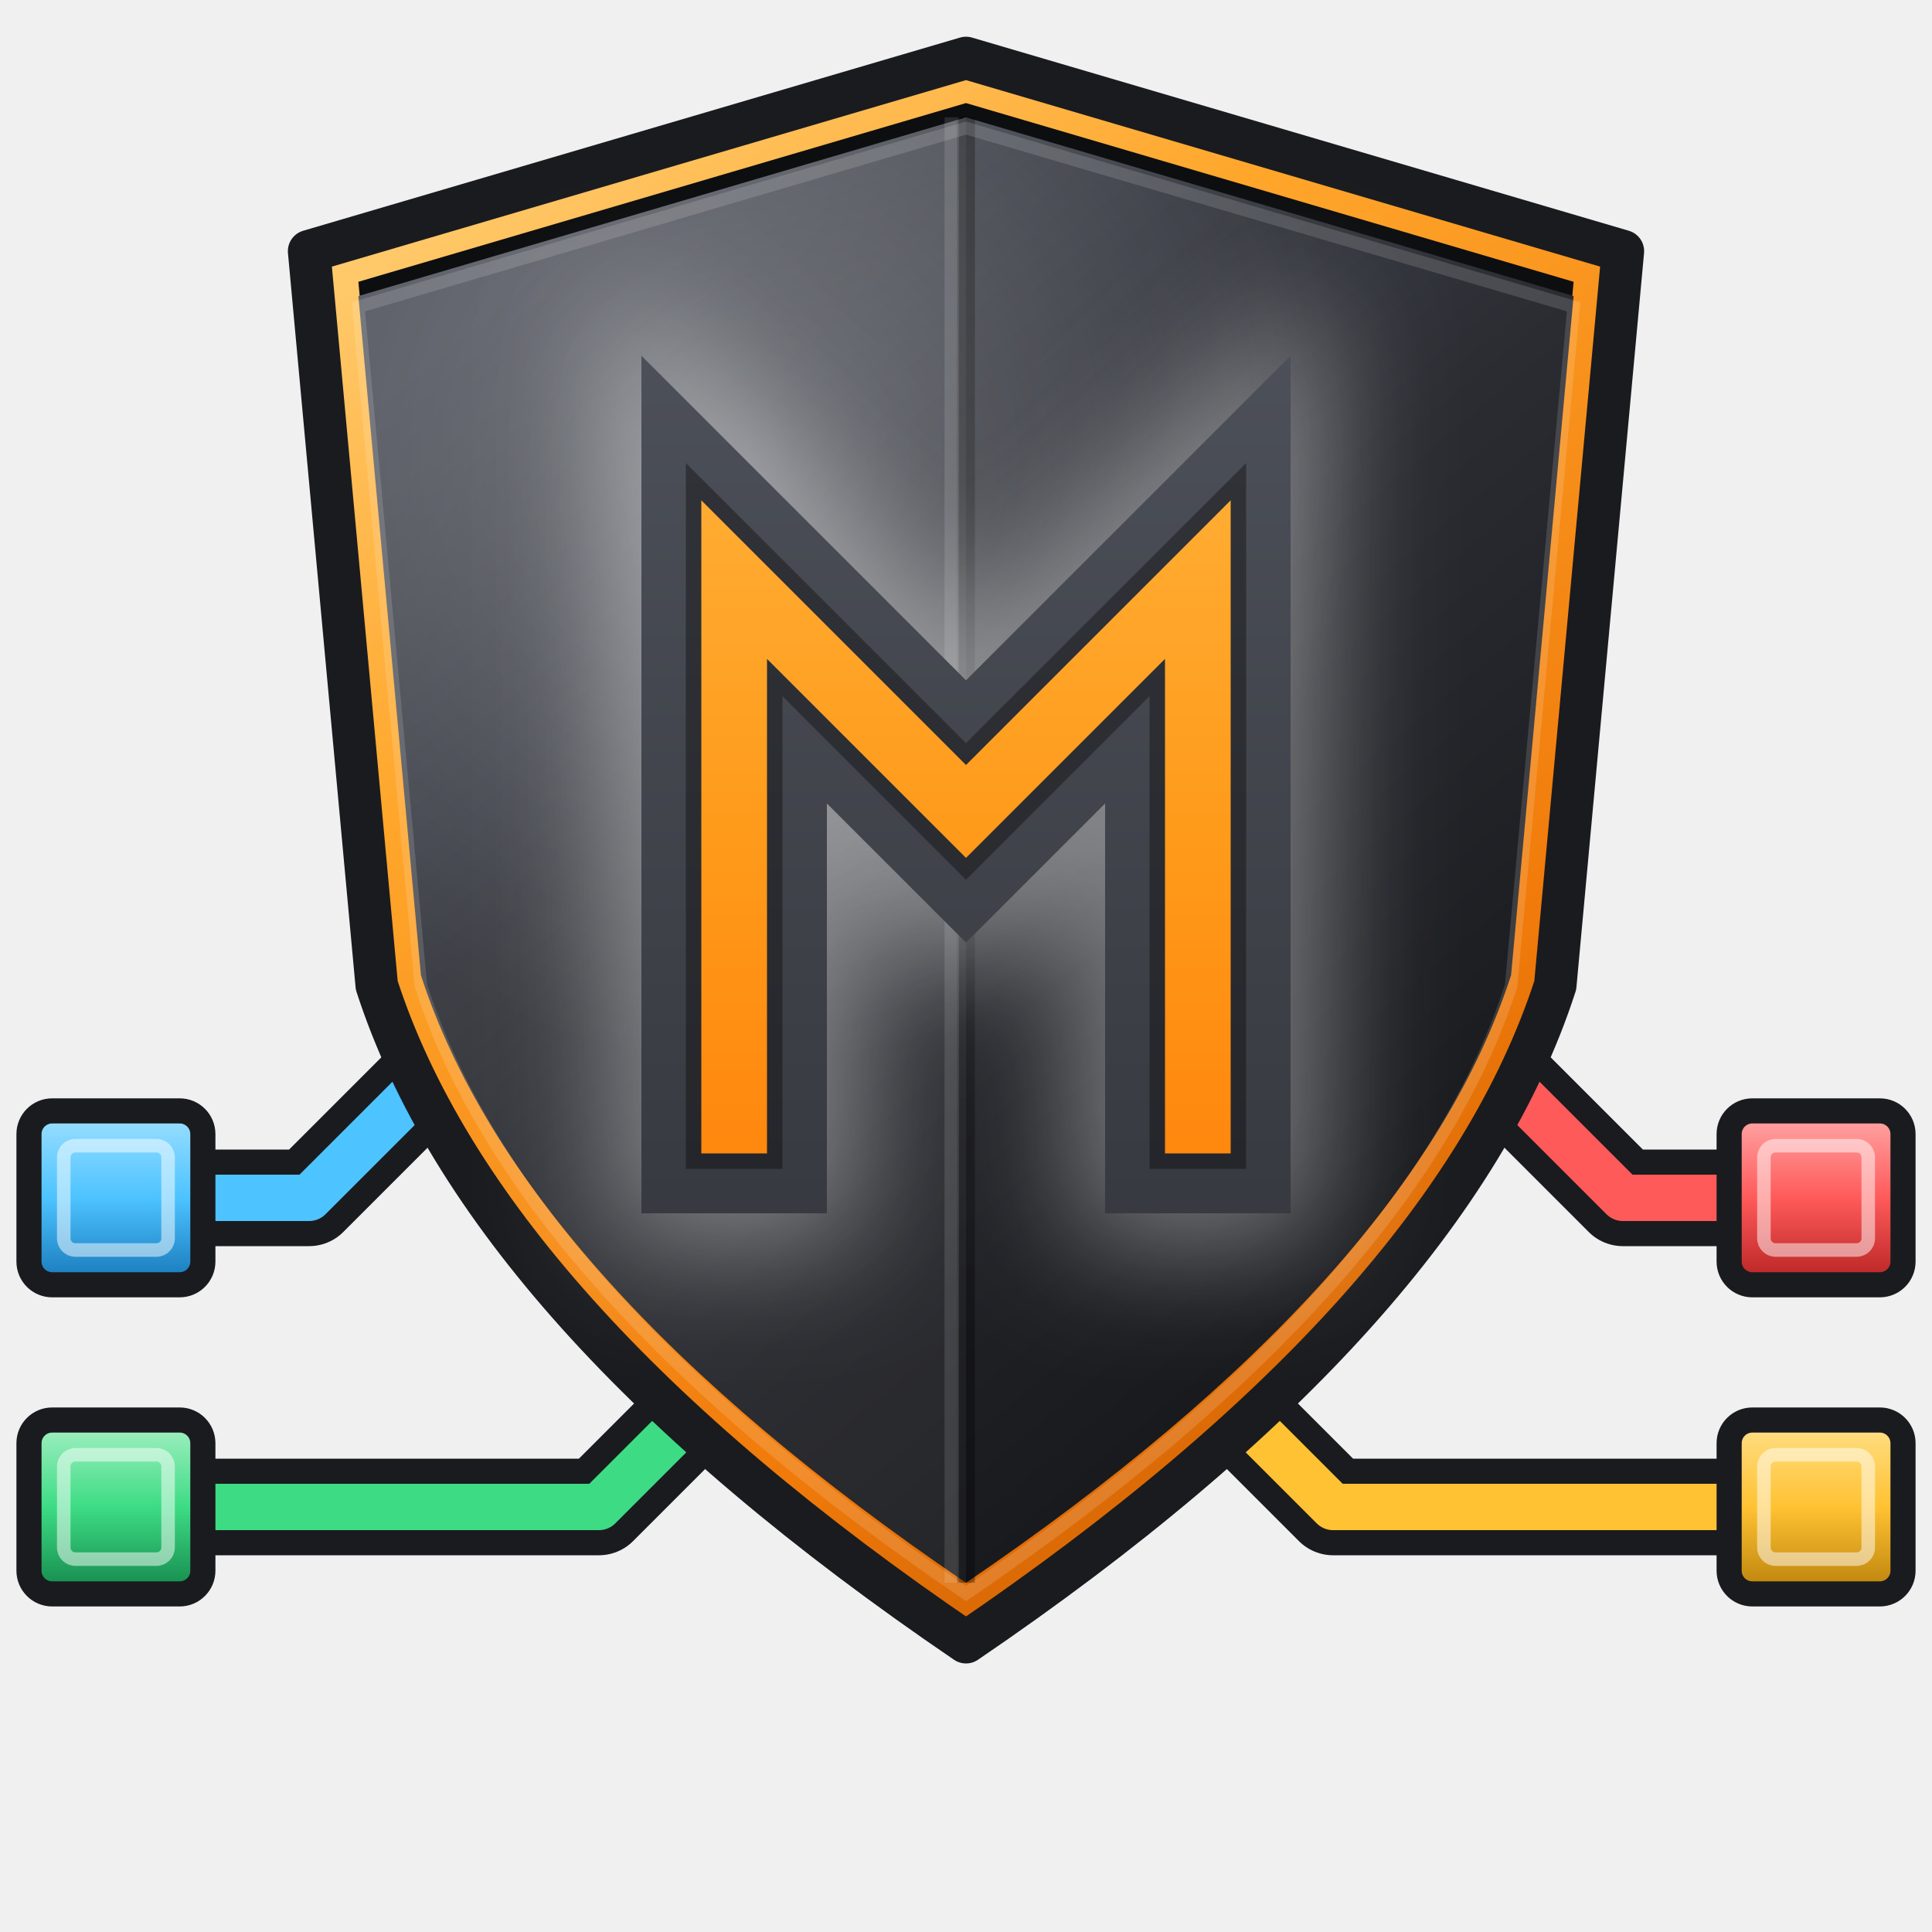
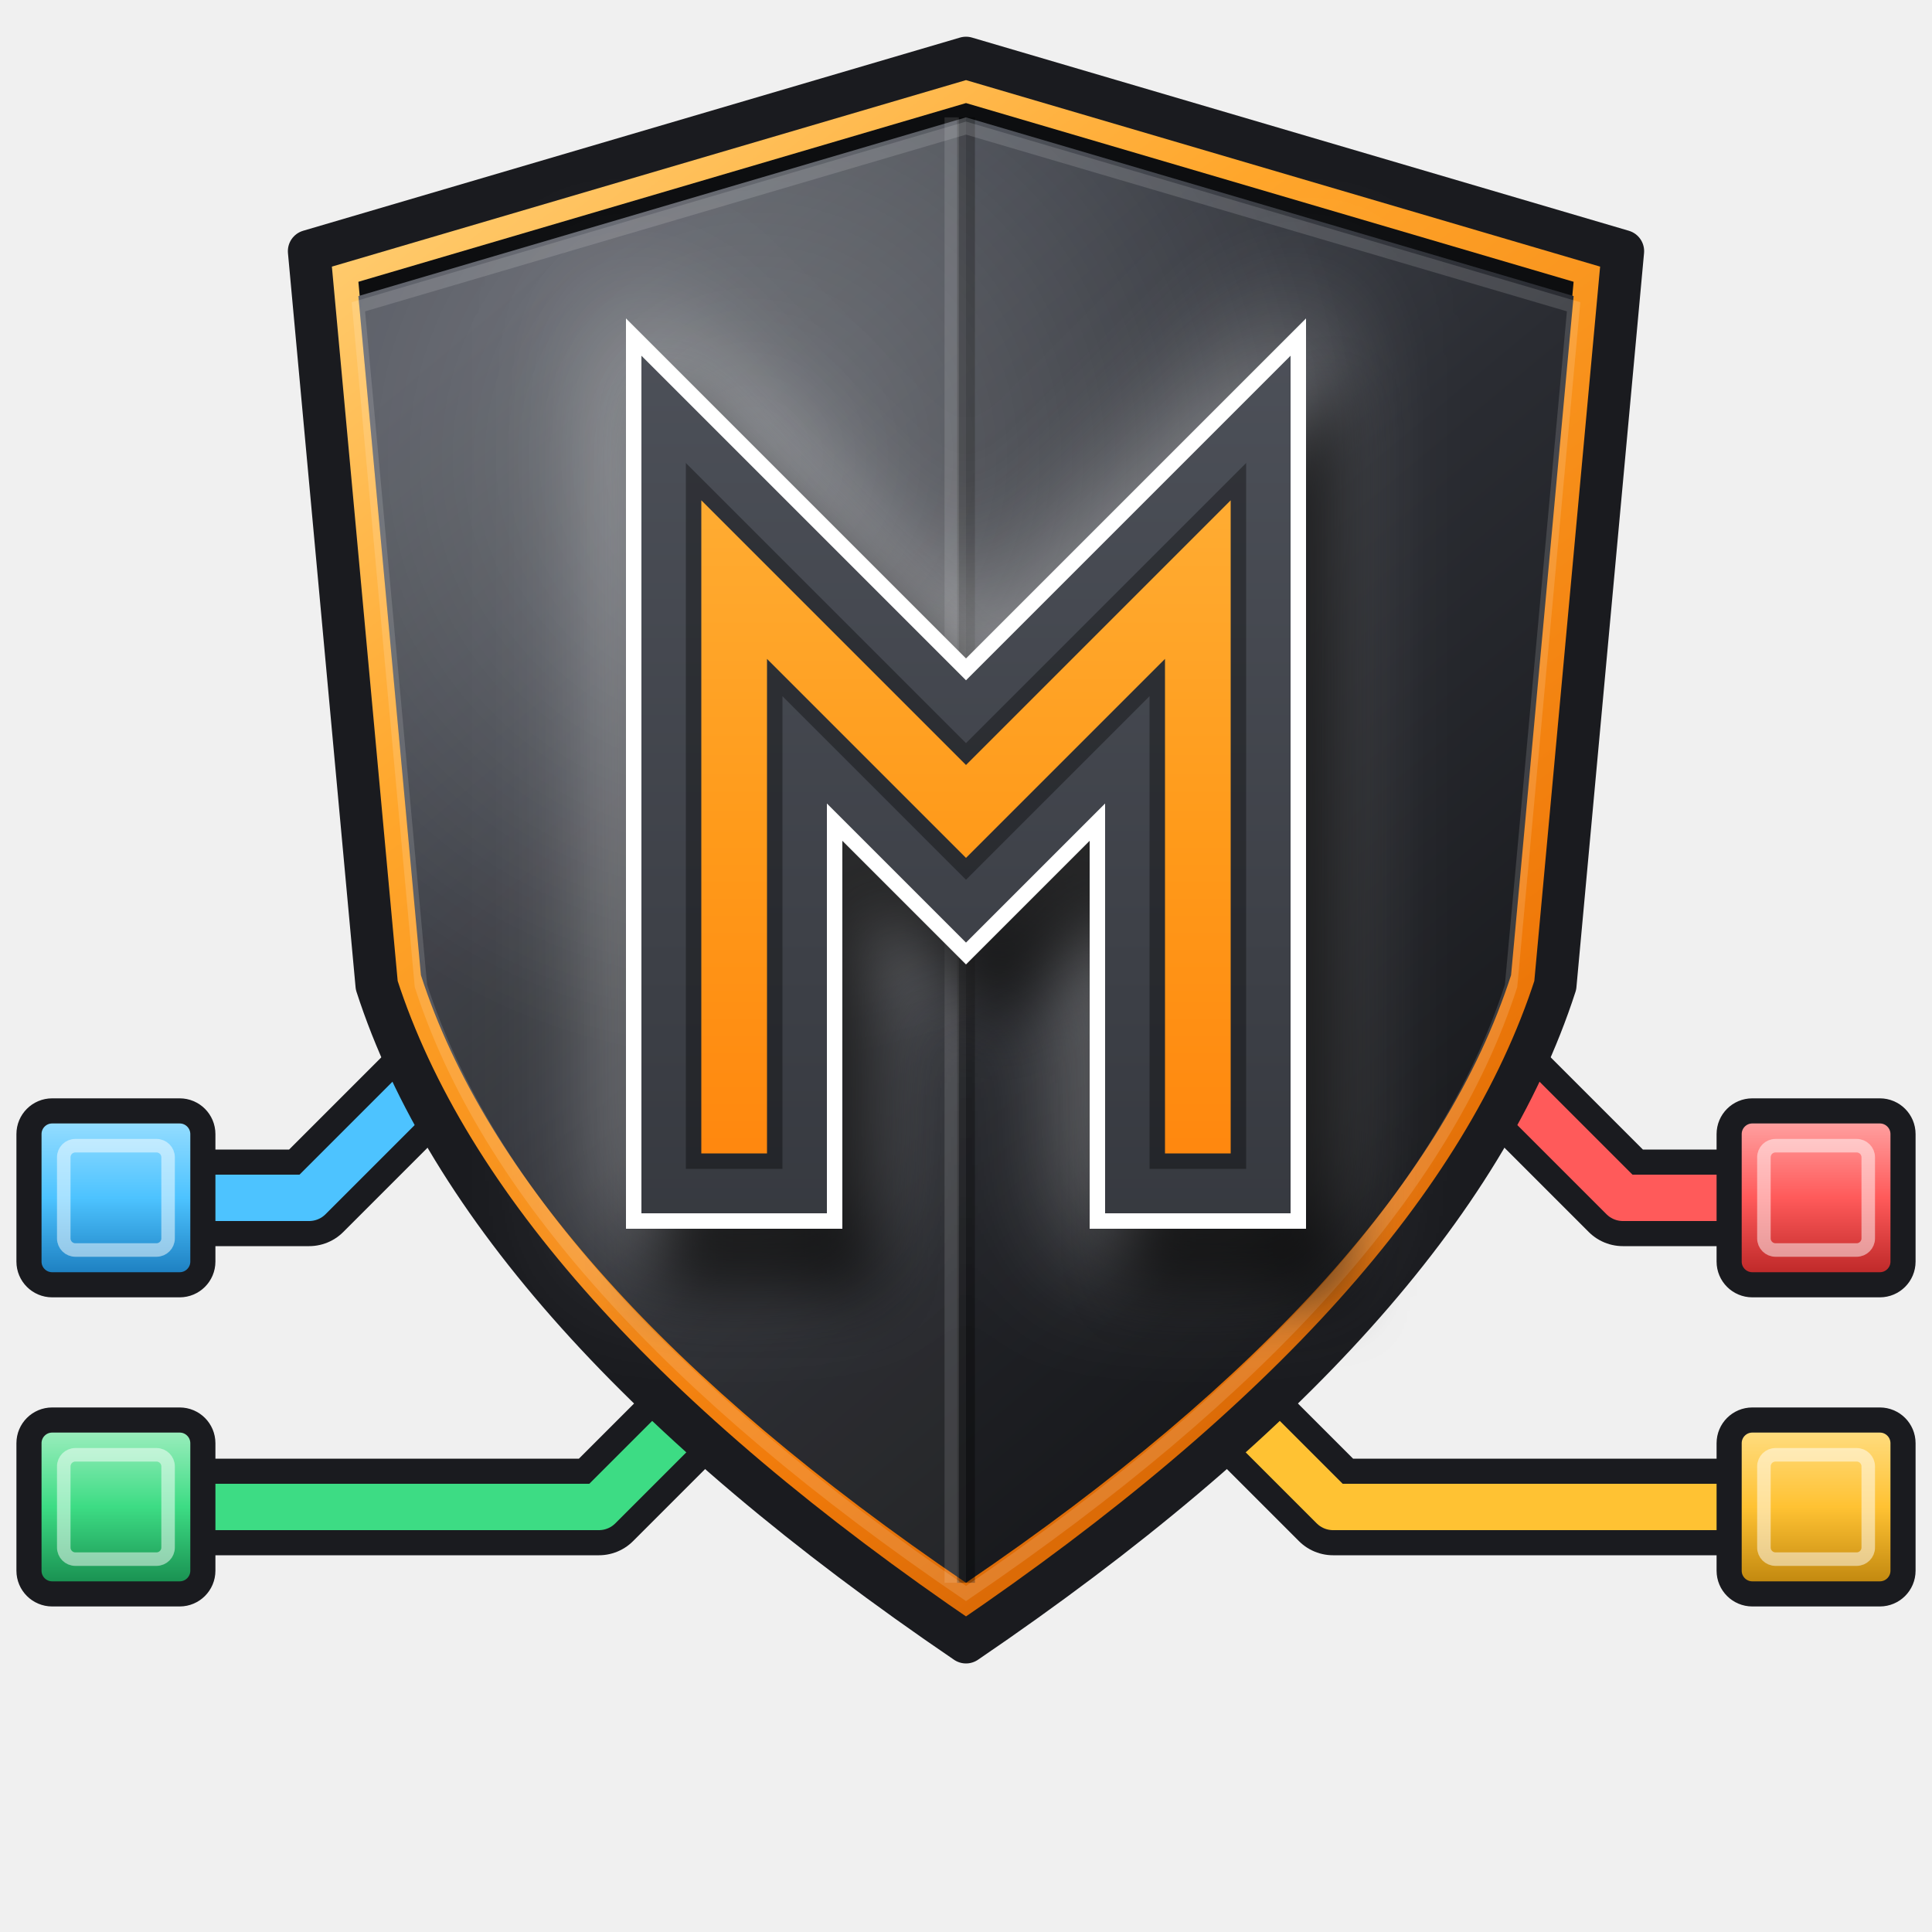
<svg xmlns="http://www.w3.org/2000/svg" viewBox="0 0 100 100" role="img" aria-label="MIRA">
  <defs>
    <path id="schild" d="M50 3L84 13L80.5 51Q75 68 50 85Q25 68 19.5 51L16 13Z" />
    <path id="feld" d="M50 12.2L76.6 20.2L74 48.5Q69.5 60.5 50 72.6Q30.5 60.5 26 48.5L23.4 20.2Z" />
    <linearGradient id="randmetall" x1="20" y1="5" x2="80" y2="85" gradientUnits="userSpaceOnUse">
      <stop offset="0" stop-color="#ffd27a" />
      <stop offset=".3" stop-color="#ffa62b" />
      <stop offset=".7" stop-color="#f07a0a" />
      <stop offset="1" stop-color="#b85000" />
    </linearGradient>
    <linearGradient id="feldmetall" x1="25" y1="12" x2="75" y2="72" gradientUnits="userSpaceOnUse">
      <stop offset="0" stop-color="#4a4e57" />
      <stop offset=".5" stop-color="#2a2c32" />
      <stop offset="1" stop-color="#16171a" />
    </linearGradient>
    <radialGradient id="licht" cx="38" cy="22" r="34" gradientUnits="userSpaceOnUse">
      <stop offset="0" stop-color="#fff" stop-opacity=".22" />
      <stop offset="1" stop-color="#fff" stop-opacity="0" />
    </radialGradient>
    <linearGradient id="links" x1="0" y1="6" x2="0" y2="78" gradientUnits="userSpaceOnUse">
      <stop offset="0" stop-color="#4a4e57" />
      <stop offset=".6" stop-color="#2e3036" />
      <stop offset="1" stop-color="#1f2125" />
    </linearGradient>
    <linearGradient id="rechts" x1="0" y1="6" x2="0" y2="78" gradientUnits="userSpaceOnUse">
      <stop offset="0" stop-color="#33363d" />
      <stop offset=".6" stop-color="#202226" />
      <stop offset="1" stop-color="#141518" />
    </linearGradient>
    <linearGradient id="orange" x1="0" y1="6" x2="0" y2="80" gradientUnits="userSpaceOnUse">
      <stop offset="0" stop-color="#ffc04d" />
      <stop offset=".5" stop-color="#ff9a1a" />
      <stop offset="1" stop-color="#ff7000" />
    </linearGradient>
    <linearGradient id="glanz" x1="0" y1="6" x2="0" y2="50" gradientUnits="userSpaceOnUse">
      <stop offset="0" stop-color="#fff" stop-opacity=".22" />
      <stop offset="1" stop-color="#fff" stop-opacity="0" />
    </linearGradient>
    <linearGradient id="anthrazit" x1="0" y1="0" x2="0" y2="100" gradientUnits="userSpaceOnUse">
      <stop offset="0" stop-color="#555962" />
      <stop offset="1" stop-color="#25272c" />
    </linearGradient>
    <path id="lMail" d="M10.5 62H16L27 51" />
    <path id="lIdent" d="M10.5 78H31L42 67" />
    <path id="lRout" d="M89.5 78H69L58 67" />
    <path id="lAcc" d="M89.5 62H84L73 51" />
    <g id="bahnen">
      <use href="#lMail" />
      <use href="#lIdent" />
      <use href="#lRout" />
      <use href="#lAcc" />
    </g>
    <linearGradient id="pMail" x1="0" y1="0" x2="0" y2="1">
      <stop offset="0" stop-color="#9fe0ff" />
      <stop offset=".5" stop-color="#4dc3ff" />
      <stop offset="1" stop-color="#1676b8" />
    </linearGradient>
    <linearGradient id="pIdent" x1="0" y1="0" x2="0" y2="1">
      <stop offset="0" stop-color="#a8f0c5" />
      <stop offset=".5" stop-color="#3ddc84" />
      <stop offset="1" stop-color="#14864a" />
    </linearGradient>
    <linearGradient id="pRout" x1="0" y1="0" x2="0" y2="1">
      <stop offset="0" stop-color="#ffe08a" />
      <stop offset=".5" stop-color="#ffc233" />
      <stop offset="1" stop-color="#b9800a" />
    </linearGradient>
    <linearGradient id="pAcc" x1="0" y1="0" x2="0" y2="1">
      <stop offset="0" stop-color="#ffaaaa" />
      <stop offset=".5" stop-color="#ff5a5a" />
      <stop offset="1" stop-color="#b52222" />
    </linearGradient>
    <path id="m" d="M38 58V30L50 42L62 30V58" fill="none" stroke-linecap="square" stroke-linejoin="miter" stroke-miterlimit="10" />
    <filter id="mschein" filterUnits="userSpaceOnUse" x="0" y="0" width="100" height="100">
      <feGaussianBlur stdDeviation="3.2" />
    </filter>
+     <filter id="mschatten" filterUnits="userSpaceOnUse" x="0" y="0" width="100" height="100">
+       <feGaussianBlur stdDeviation="1.6" />
+     </filter>
    <mask id="mkern" maskUnits="userSpaceOnUse" x="0" y="0" width="100" height="100">
      <use href="#m" stroke="#fff" stroke-width="3.4" />
    </mask>
  </defs>
  <g fill="none" stroke-linejoin="round" stroke-linecap="butt">
    <use href="#bahnen" stroke="#1a1b1f" stroke-width="5" />
    <use href="#lMail" stroke="#4dc3ff" stroke-width="2.4" />
    <use href="#lIdent" stroke="#3ddc84" stroke-width="2.4" />
    <use href="#lRout" stroke="#ffc233" stroke-width="2.4" />
    <use href="#lAcc" stroke="#ff5a5a" stroke-width="2.4" />
  </g>
  <use href="#schild" fill="url(#randmetall)" stroke="#1a1b1f" stroke-width="2.2" stroke-linejoin="round" />
  <g transform="translate(50 44) scale(.925) translate(-50 -44)">
    <use href="#schild" fill="#0d0e10" transform="translate(0 -.8)" />
    <use href="#schild" fill="url(#feldmetall)" />
    <path d="M50 3V85" stroke="#000" stroke-opacity=".35" stroke-width="1" />
    <path d="M50 3V85" stroke="#fff" stroke-opacity=".12" stroke-width=".8" transform="translate(-.8 0)" />
    <path d="M50 3L16 13L19.5 51Q25 68 50 85Z" fill="#fff" fill-opacity=".05" />
    <use href="#schild" fill="url(#licht)" />
    <use href="#schild" fill="none" stroke="#fff" stroke-opacity=".14" stroke-width=".7" transform="translate(0 .6)" />
  </g>
  <use href="#m" stroke="#fff" stroke-width="13" opacity=".4" filter="url(#mschein)" />
+   <use href="#m" stroke="#000" stroke-width="11.4" opacity=".7" transform="translate(1.8 3.4)" filter="url(#mschatten)" />
+   <use href="#m" stroke="#ffffff" stroke-width="11.2" />
  <use href="#m" stroke="url(#anthrazit)" stroke-width="9.6" />
  <use href="#m" stroke="#000" stroke-opacity=".35" stroke-width="5" />
  <g mask="url(#mkern)">
    <use href="#m" stroke="#b54a00" stroke-width="4.4" />
    <use href="#m" stroke="url(#orange)" stroke-width="4.4" transform="translate(0 .45)" />
  </g>
  <g stroke="#1a1b1f" stroke-width="1.3">
    <rect x="1.5" y="57.5" width="9" height="9" rx="1.2" fill="url(#pMail)" />
    <rect x="1.5" y="73.5" width="9" height="9" rx="1.2" fill="url(#pIdent)" />
    <rect x="89.5" y="73.5" width="9" height="9" rx="1.2" fill="url(#pRout)" />
    <rect x="89.5" y="57.5" width="9" height="9" rx="1.2" fill="url(#pAcc)" />
  </g>
  <g fill="none" stroke="#fff" stroke-opacity=".5" stroke-width=".7">
    <rect x="3.3" y="59.3" width="5.4" height="5.4" rx=".6" />
    <rect x="3.3" y="75.3" width="5.4" height="5.4" rx=".6" />
    <rect x="91.3" y="75.3" width="5.4" height="5.4" rx=".6" />
    <rect x="91.3" y="59.3" width="5.4" height="5.4" rx=".6" />
  </g>
</svg>
